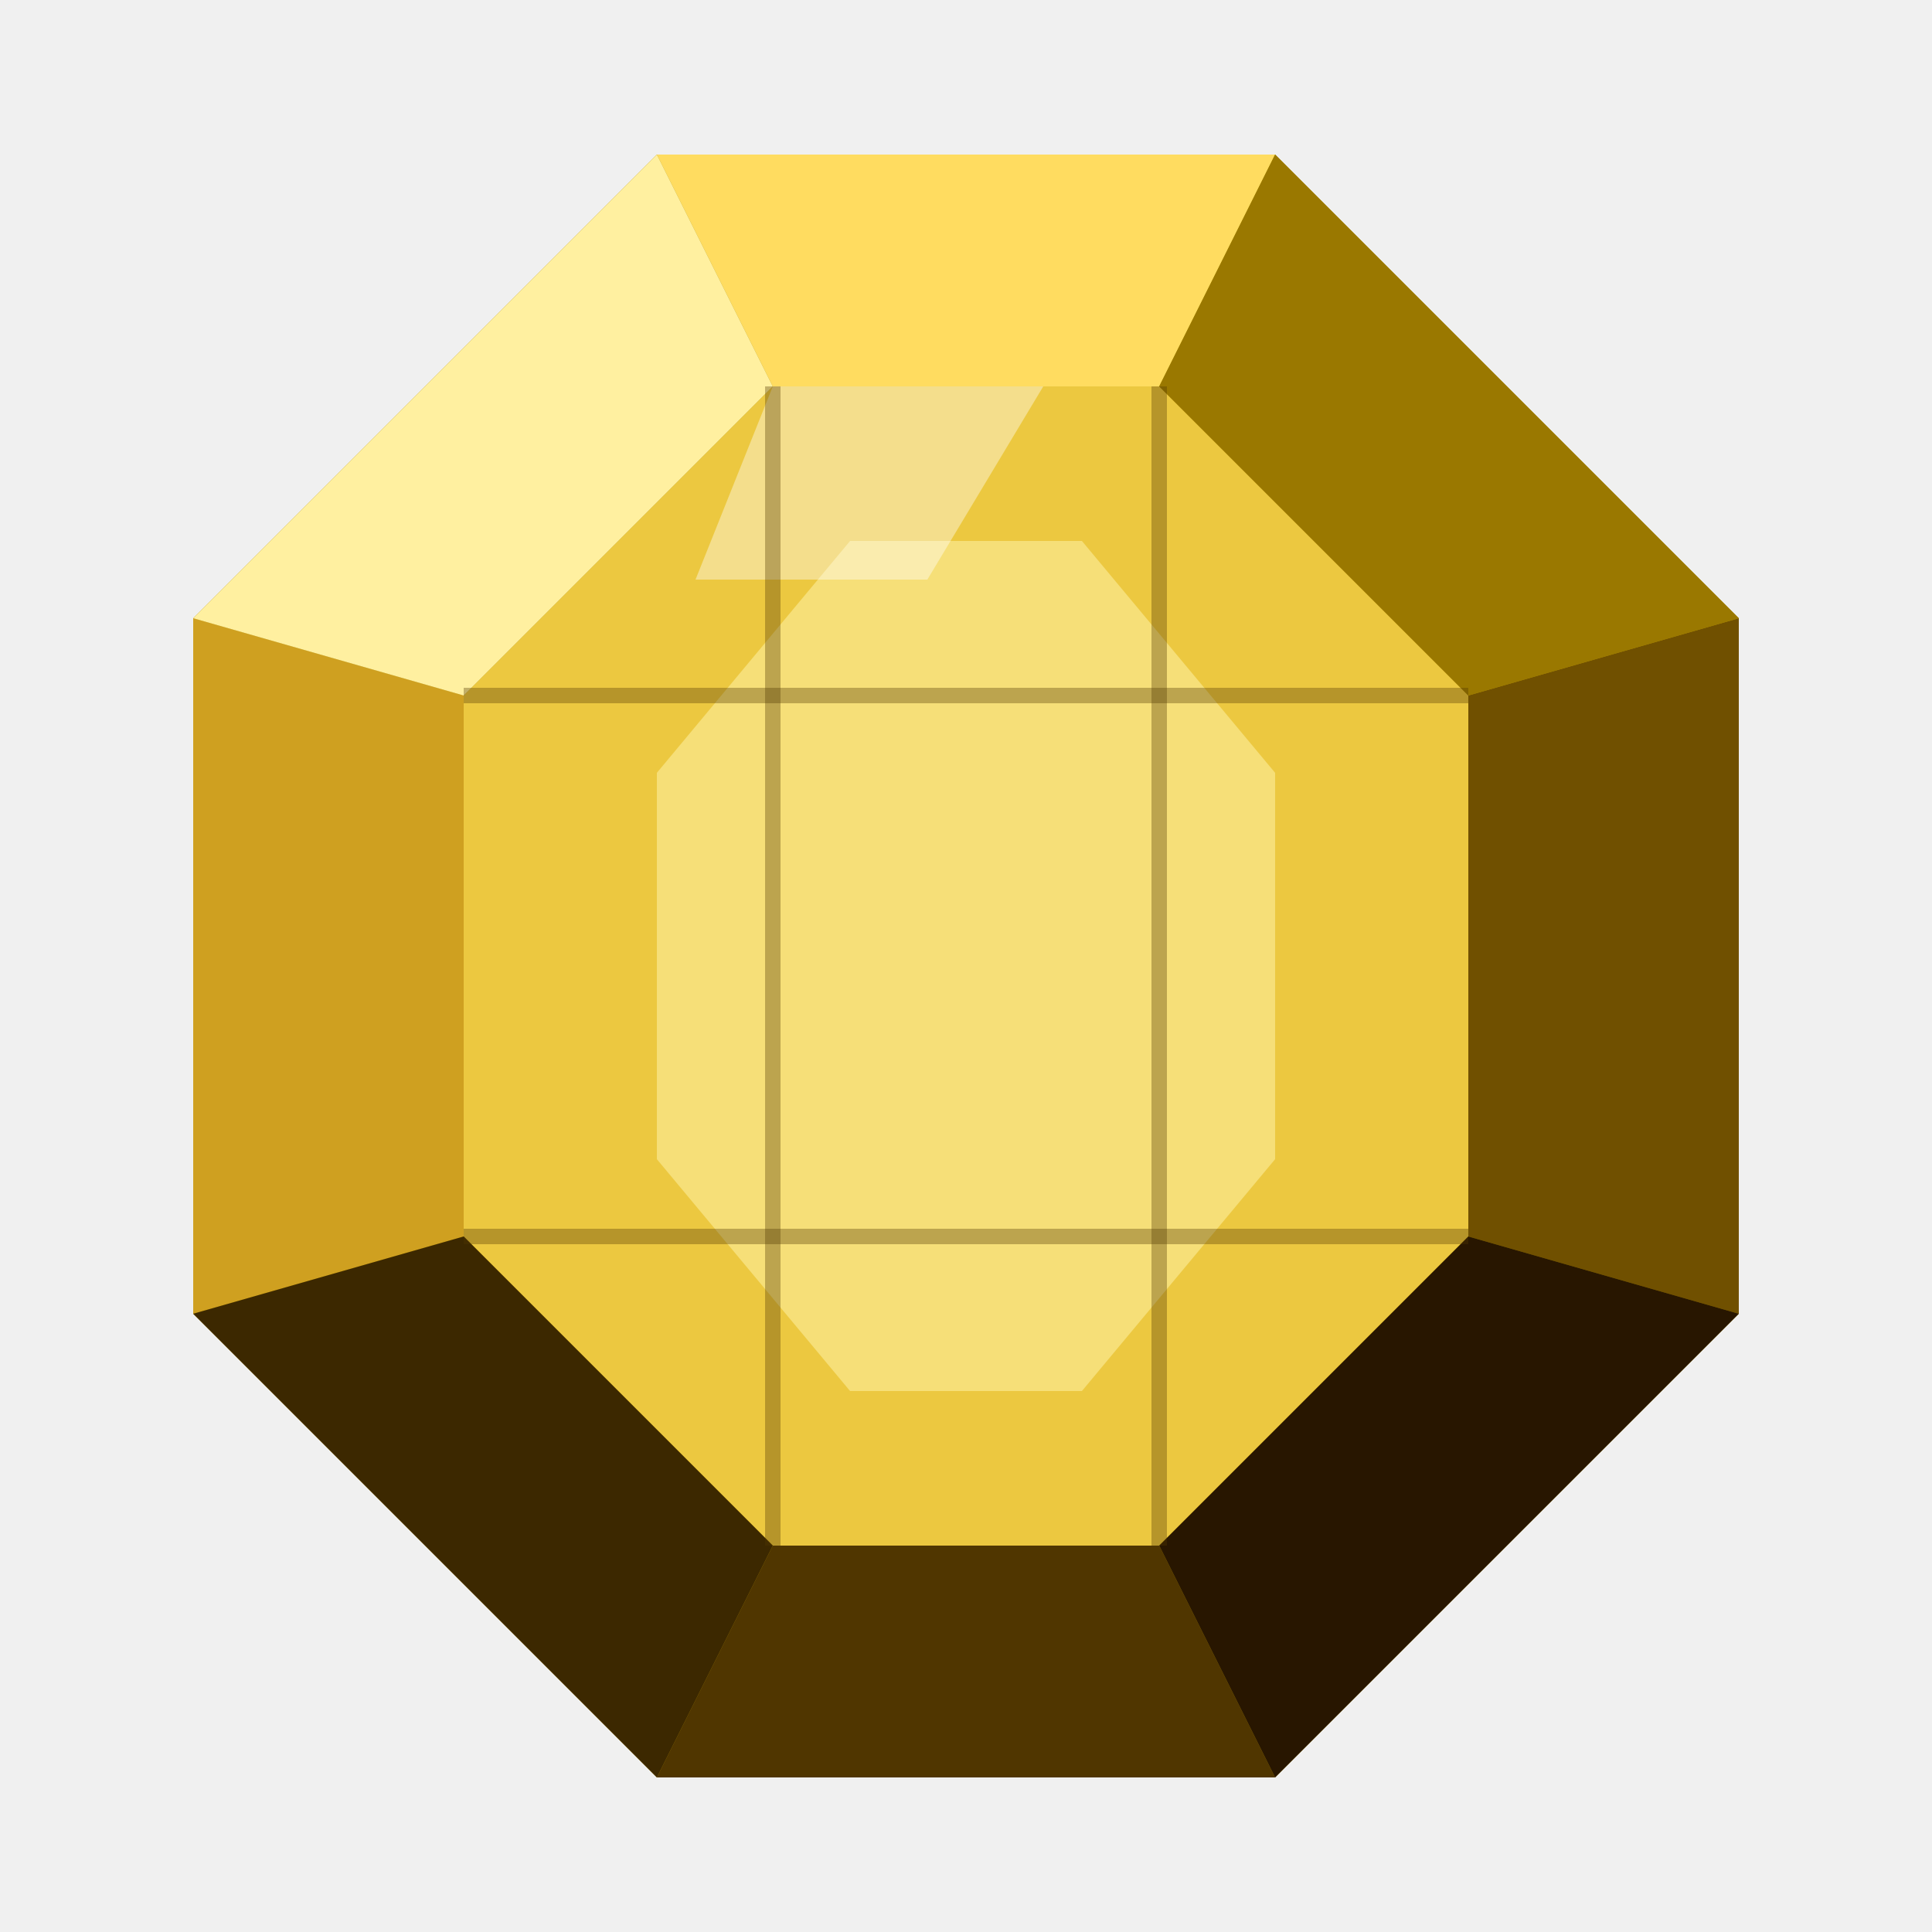
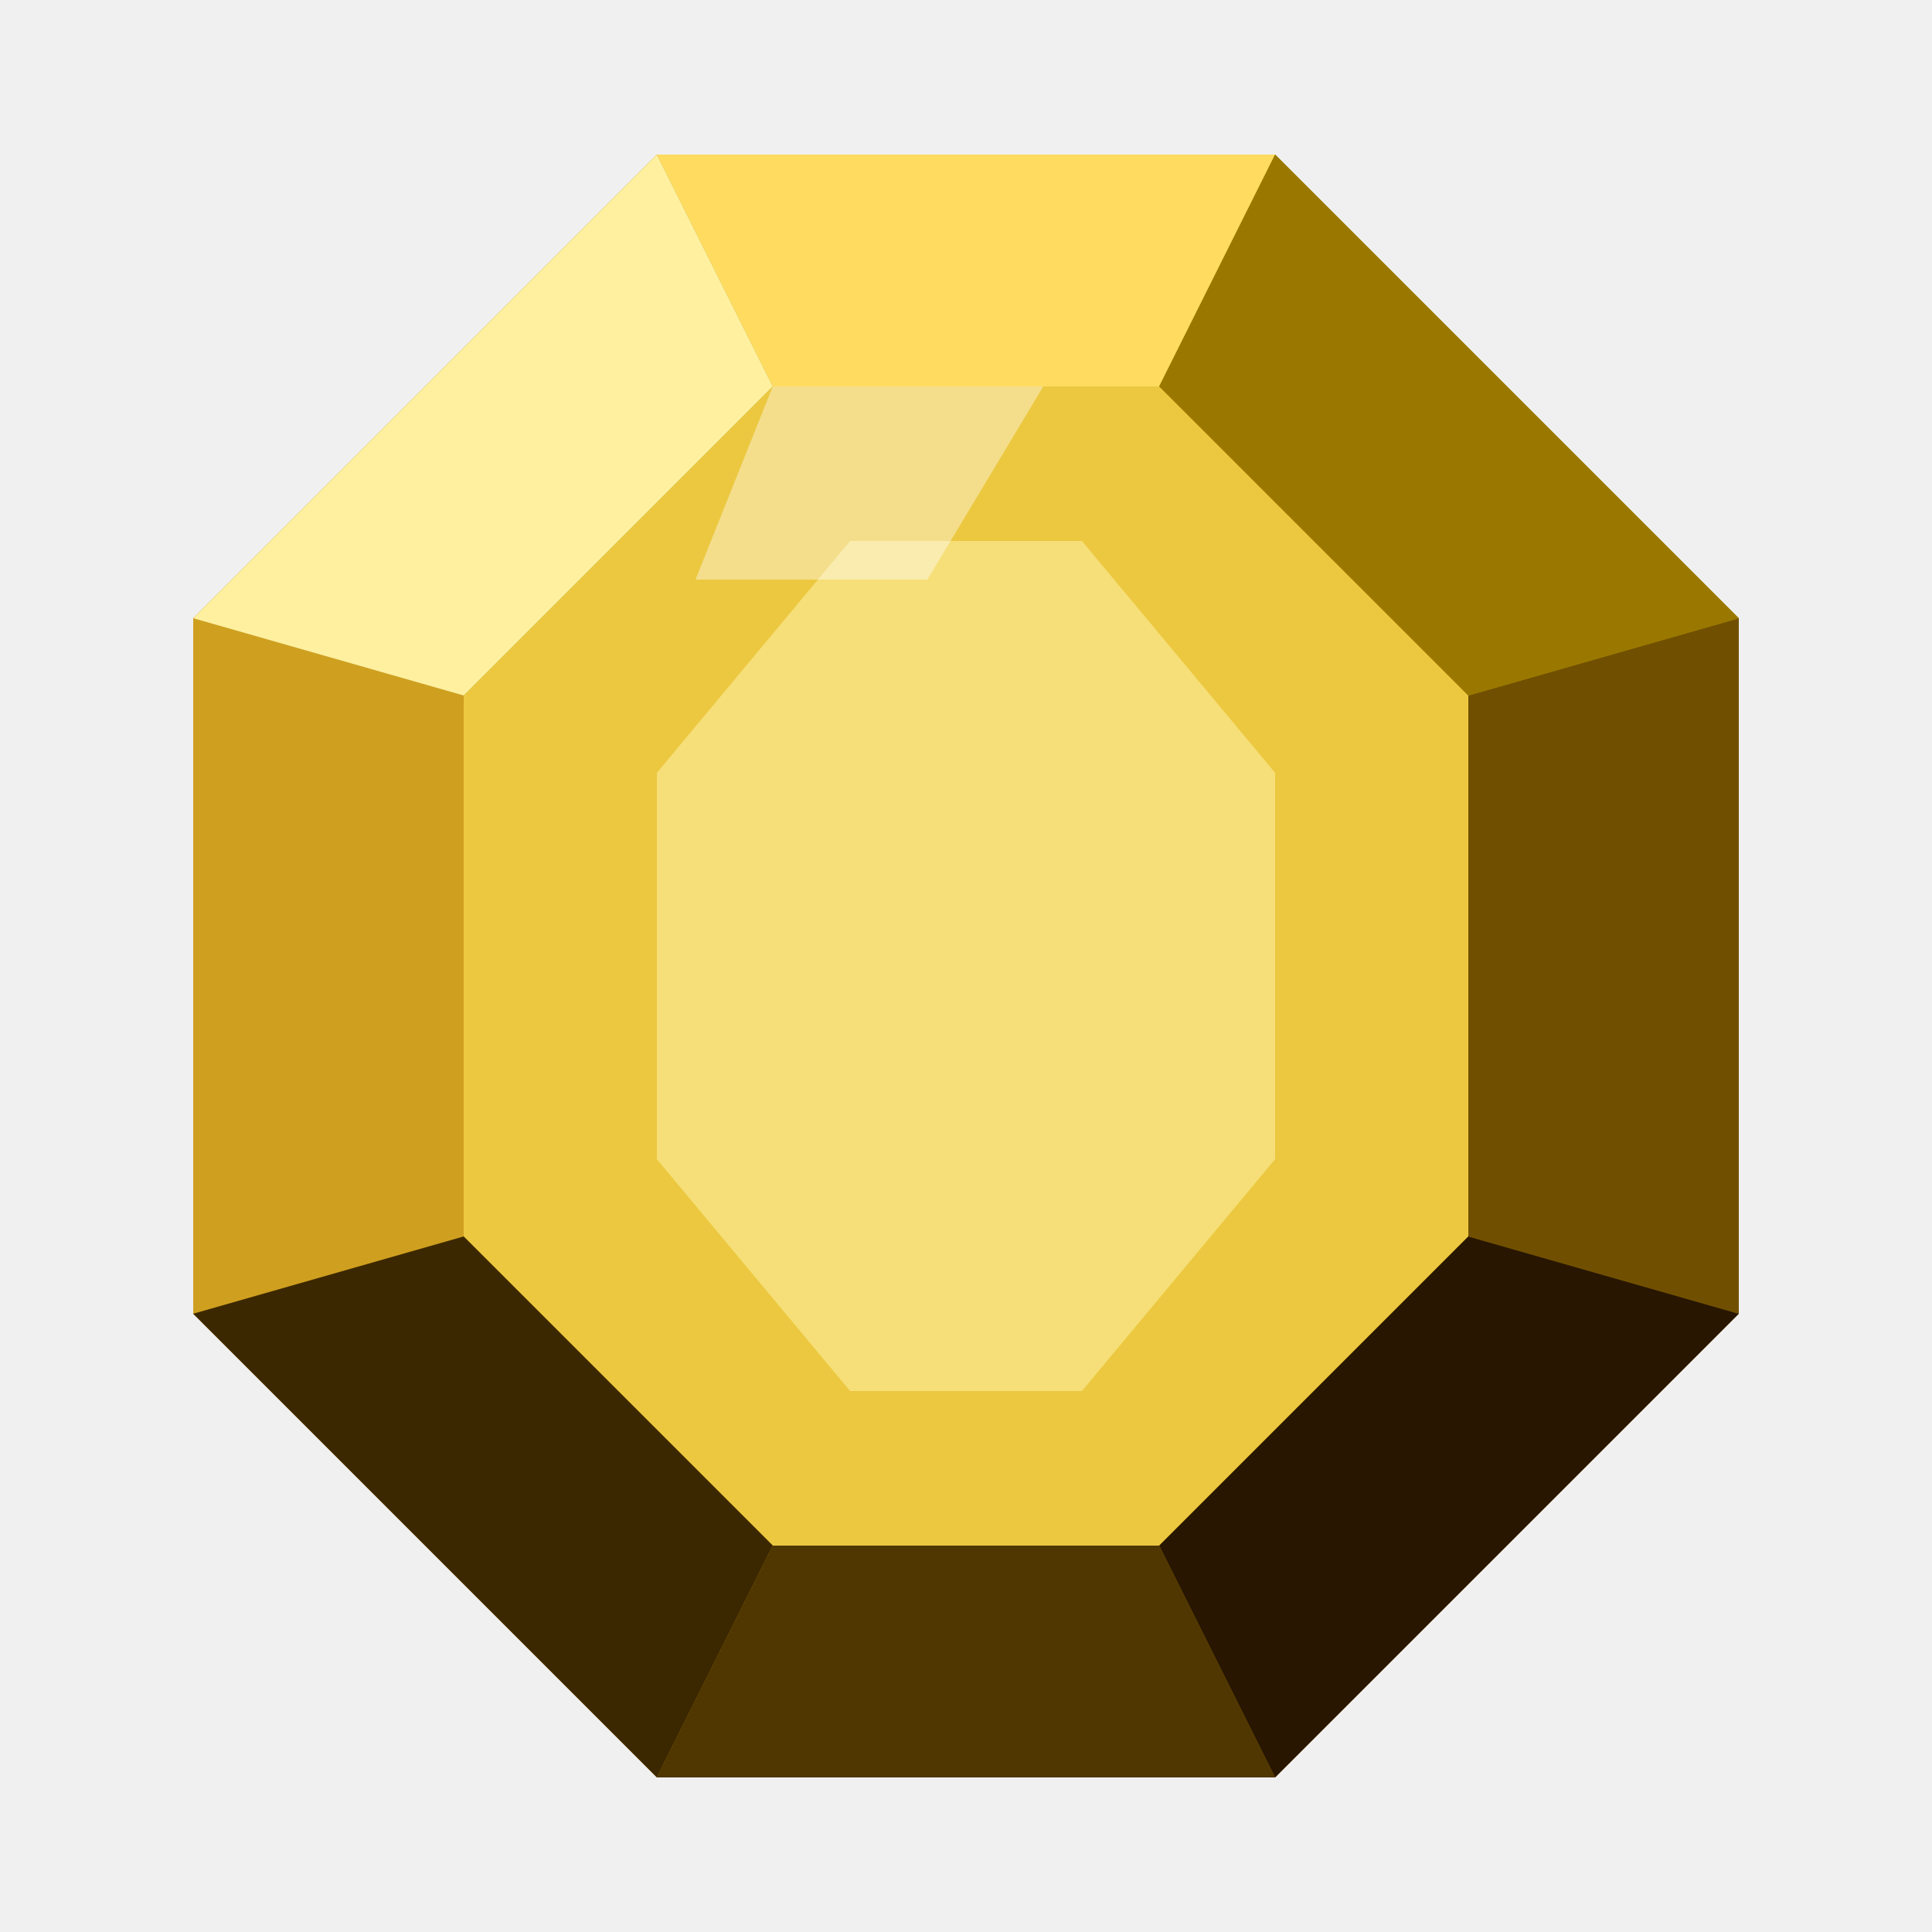
<svg xmlns="http://www.w3.org/2000/svg" viewBox="0 0 100 100">
  <polygon points="34,8 66,8 90,32 90,68 66,92 34,92 10,68 10,32" fill="#B08A00" />
  <polygon points="40,20 60,20 76,36 76,64 60,80 40,80 24,64 24,36" fill="#ECC840" />
  <polygon points="34,8 66,8 60,20 40,20" fill="#FFDC60" />
  <polygon points="10,32 24,36 24,64 10,68" fill="#CFA020" />
  <polygon points="90,32 76,36 76,64 90,68" fill="#705000" />
  <polygon points="34,92 66,92 60,80 40,80" fill="#503600" />
  <polygon points="10,32 34,8 40,20 24,36" fill="#FFF0A0" />
  <polygon points="66,8 90,32 76,36 60,20" fill="#9A7800" />
  <polygon points="10,68 34,92 40,80 24,64" fill="#3C2800" />
  <polygon points="90,68 66,92 60,80 76,64" fill="#281600" />
  <polygon points="44,28 56,28 66,40 66,60 56,72 44,72 34,60 34,40" fill="#FFF5B0" opacity="0.5" />
  <polygon points="40,20 54,20 48,30 36,30" fill="white" opacity="0.4" />
-   <line x1="40" y1="20" x2="40" y2="80" stroke="#503600" stroke-width="0.8" opacity="0.35" />
-   <line x1="60" y1="20" x2="60" y2="80" stroke="#503600" stroke-width="0.8" opacity="0.35" />
-   <line x1="24" y1="36" x2="76" y2="36" stroke="#503600" stroke-width="0.8" opacity="0.35" />
-   <line x1="24" y1="64" x2="76" y2="64" stroke="#503600" stroke-width="0.8" opacity="0.35" />
</svg>
